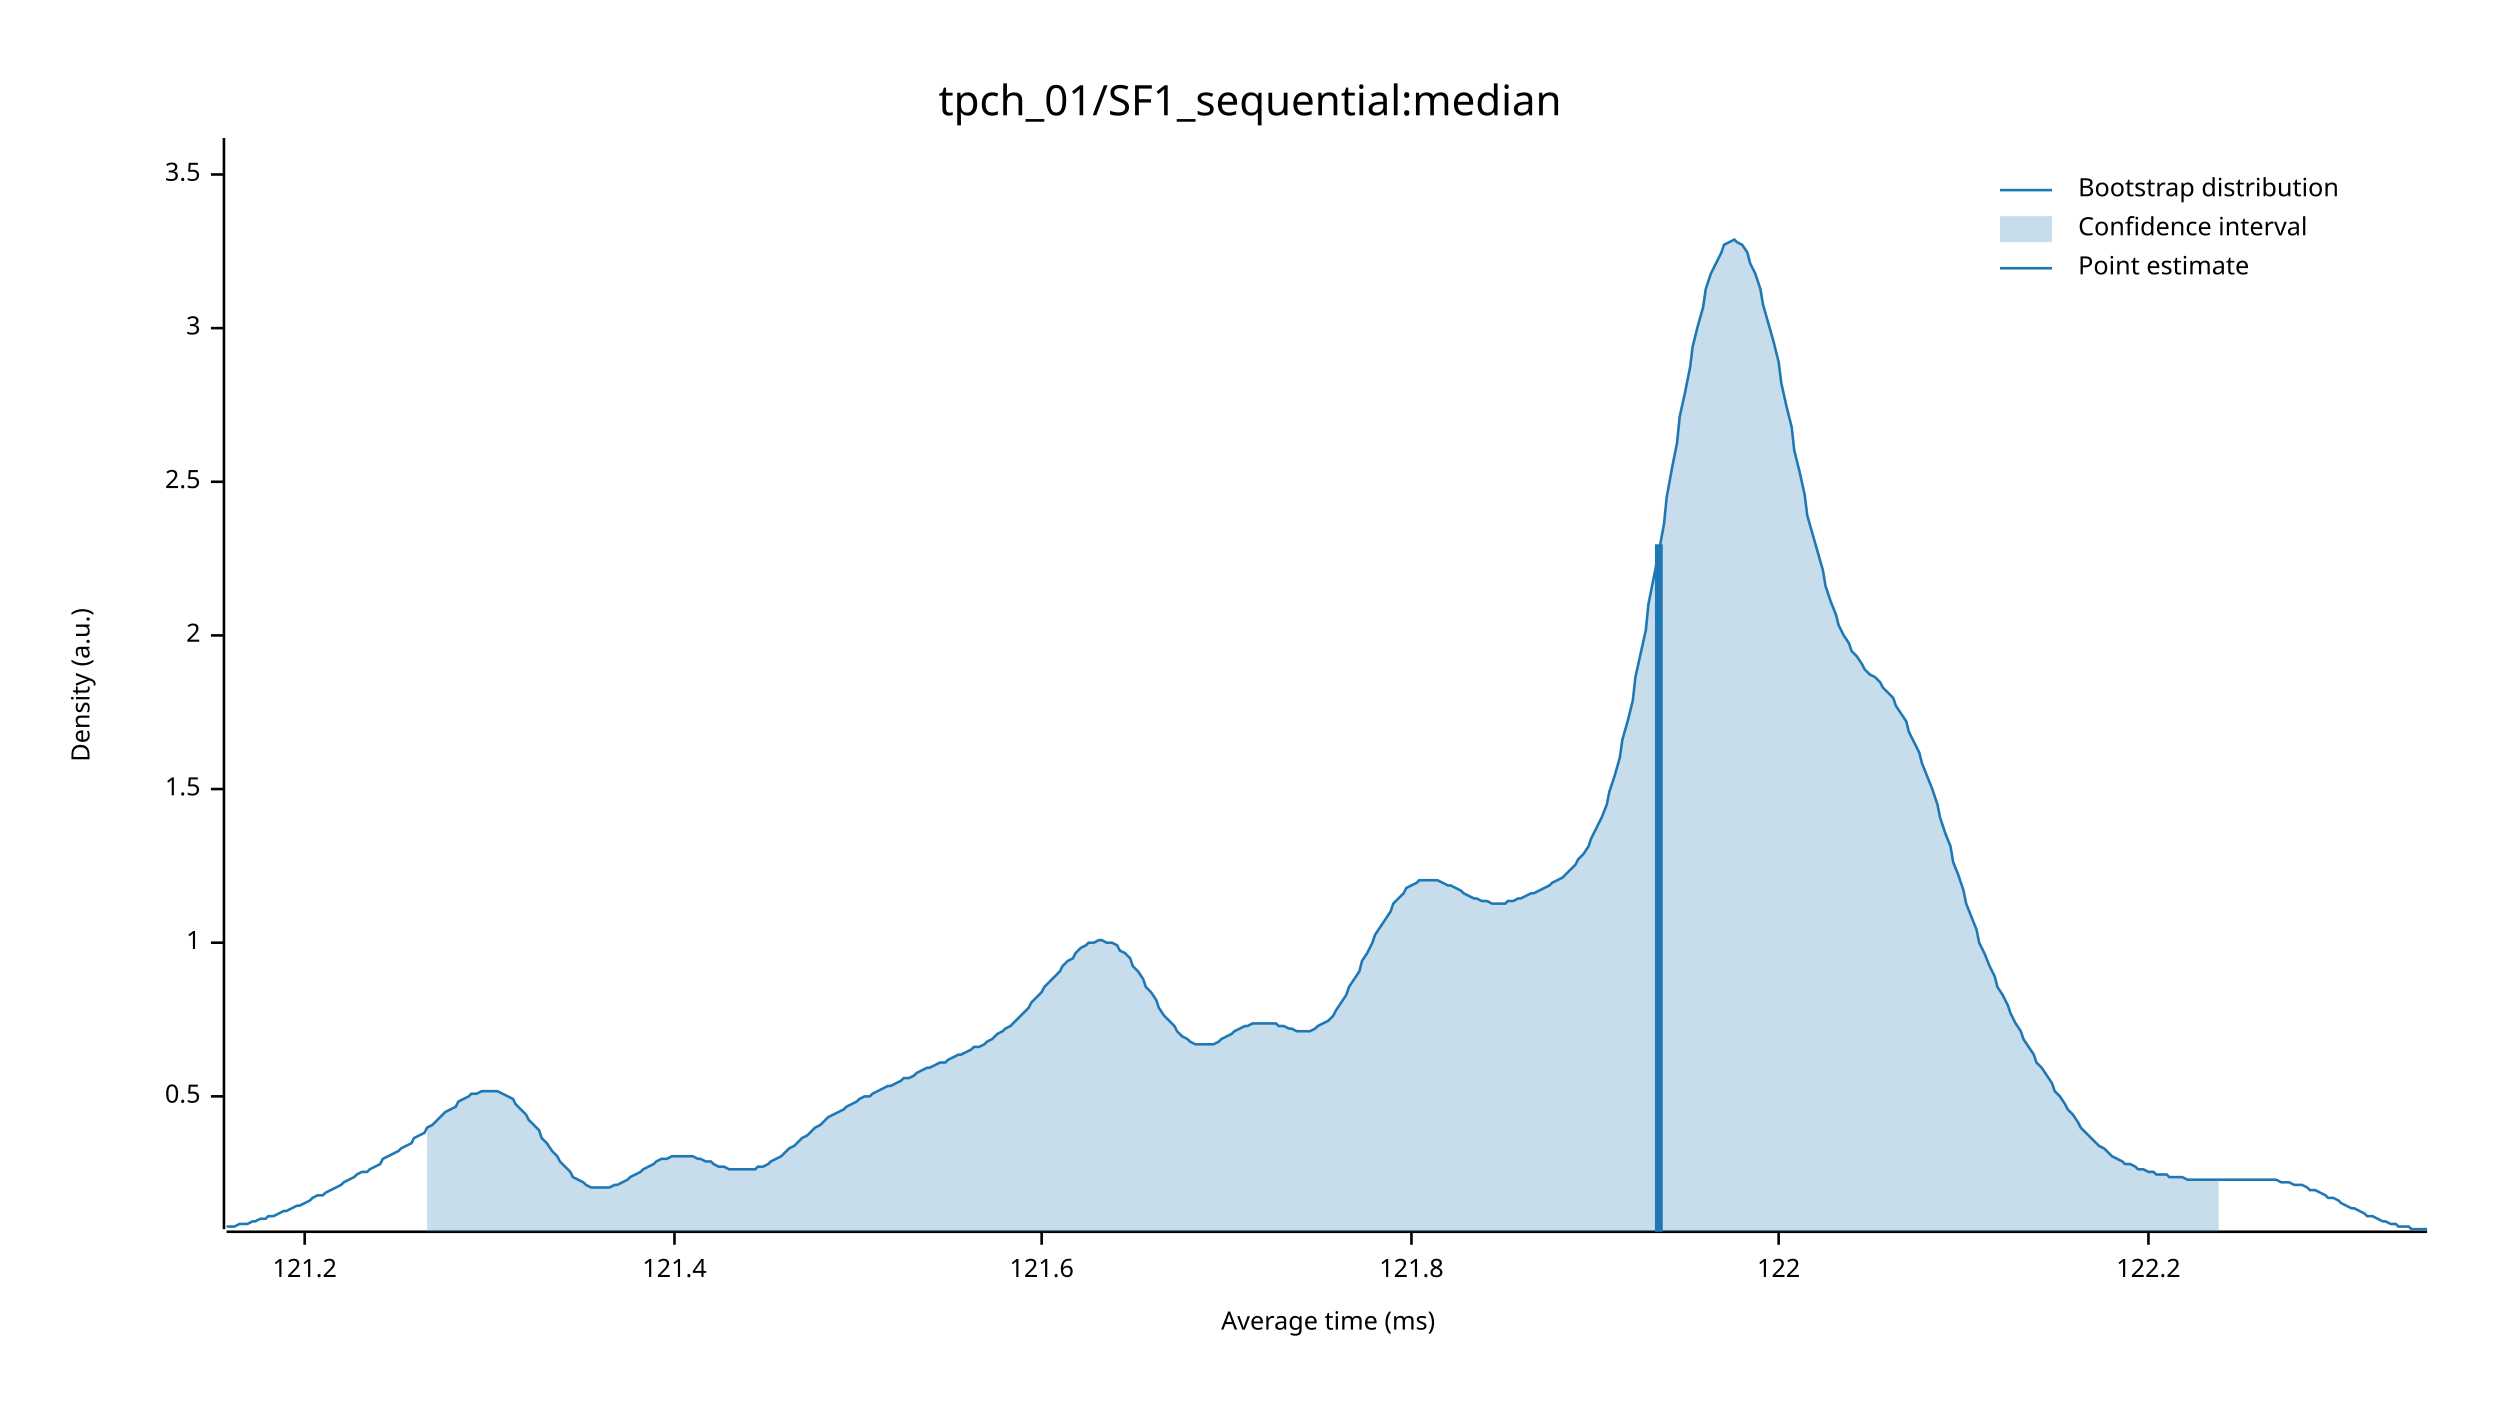
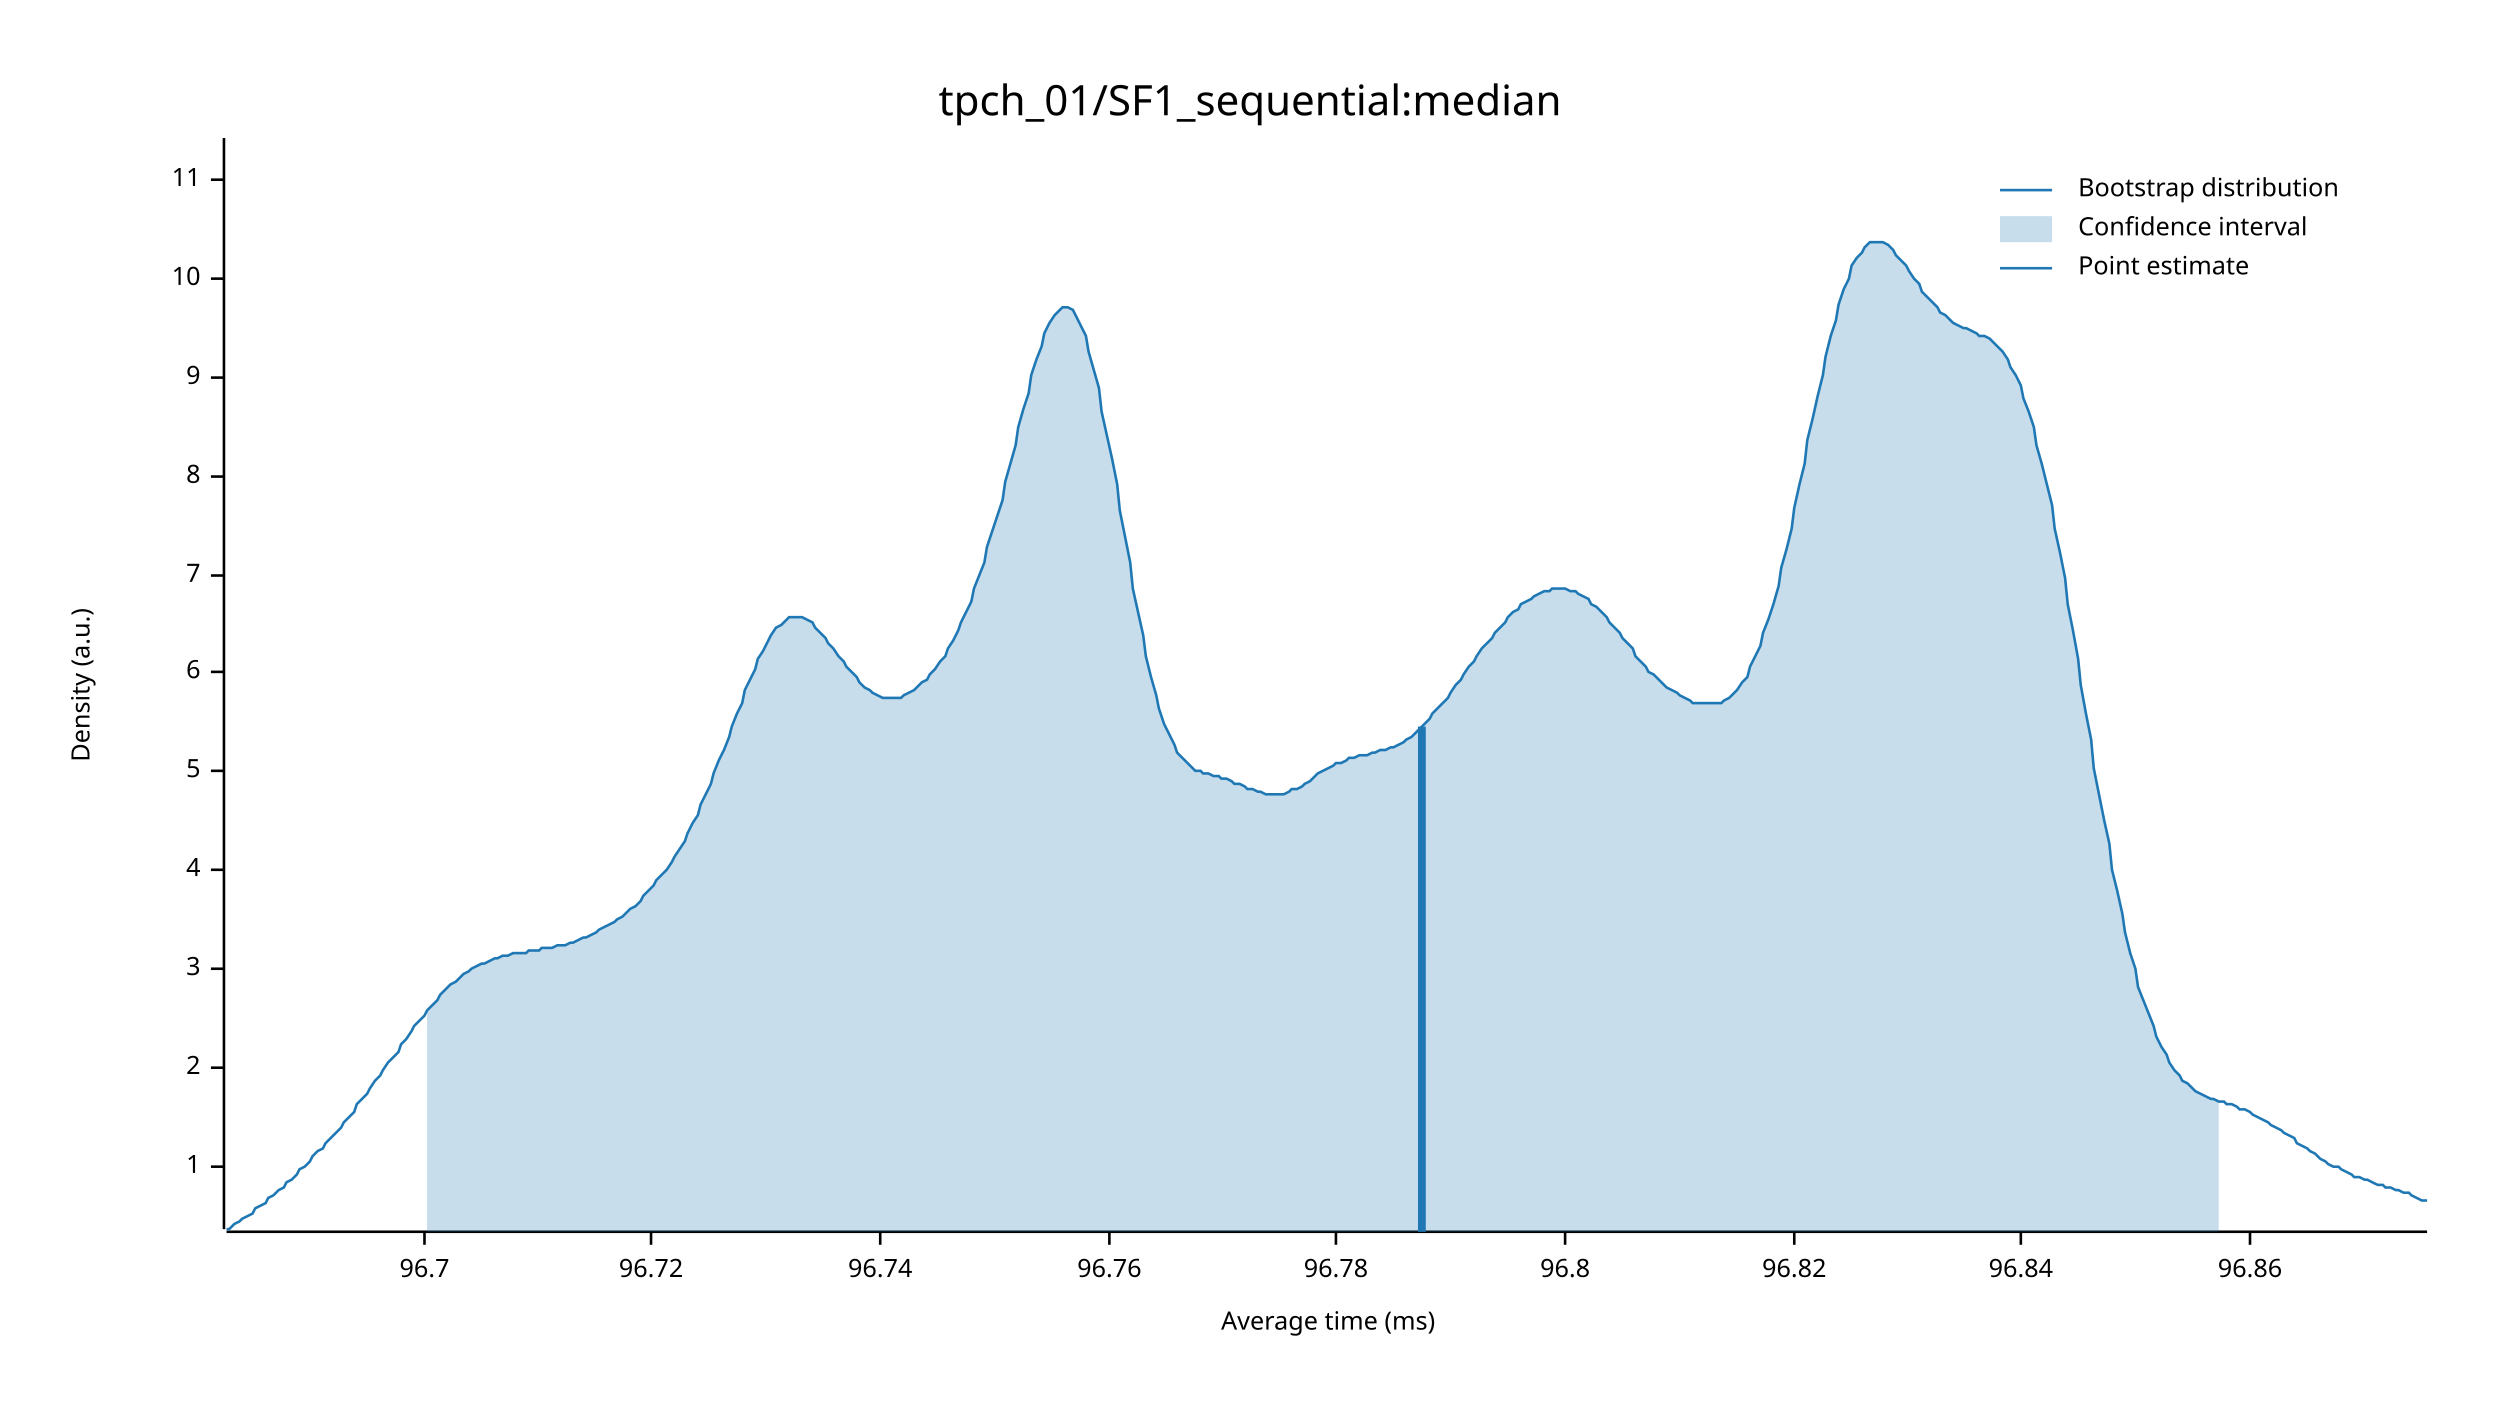
<svg xmlns="http://www.w3.org/2000/svg" width="960" height="540" viewBox="0 0 960 540">
  <text x="480" y="32" dy="0.76em" text-anchor="middle" font-family="sans-serif" font-size="16.129" opacity="1" fill="#000000">
tpch_01/SF1_sequential:median
</text>
  <text x="27" y="263" dy="0.76em" text-anchor="middle" font-family="sans-serif" font-size="9.677" opacity="1" fill="#000000" transform="rotate(270, 27, 263)">
Density (a.u.)
</text>
  <text x="510" y="513" dy="-0.5ex" text-anchor="middle" font-family="sans-serif" font-size="9.677" opacity="1" fill="#000000">
Average time (ms)
</text>
  <polyline fill="none" opacity="1" stroke="#000000" stroke-width="1" points="86,53 86,472 " />
-   <text x="77" y="421" dy="0.5ex" text-anchor="end" font-family="sans-serif" font-size="9.677" opacity="1" fill="#000000">
- 0.5
- </text>
-   <polyline fill="none" opacity="1" stroke="#000000" stroke-width="1" points="81,421 86,421 " />
-   <text x="77" y="362" dy="0.5ex" text-anchor="end" font-family="sans-serif" font-size="9.677" opacity="1" fill="#000000">
+   <text x="77" y="448" dy="0.5ex" text-anchor="end" font-family="sans-serif" font-size="9.677" opacity="1" fill="#000000">
1
</text>
-   <polyline fill="none" opacity="1" stroke="#000000" stroke-width="1" points="81,362 86,362 " />
-   <text x="77" y="303" dy="0.5ex" text-anchor="end" font-family="sans-serif" font-size="9.677" opacity="1" fill="#000000">
- 1.5
- </text>
-   <polyline fill="none" opacity="1" stroke="#000000" stroke-width="1" points="81,303 86,303 " />
-   <text x="77" y="244" dy="0.5ex" text-anchor="end" font-family="sans-serif" font-size="9.677" opacity="1" fill="#000000">
+   <polyline fill="none" opacity="1" stroke="#000000" stroke-width="1" points="81,448 86,448 " />
+   <text x="77" y="410" dy="0.5ex" text-anchor="end" font-family="sans-serif" font-size="9.677" opacity="1" fill="#000000">
2
</text>
-   <polyline fill="none" opacity="1" stroke="#000000" stroke-width="1" points="81,244 86,244 " />
-   <text x="77" y="185" dy="0.5ex" text-anchor="end" font-family="sans-serif" font-size="9.677" opacity="1" fill="#000000">
- 2.5
- </text>
-   <polyline fill="none" opacity="1" stroke="#000000" stroke-width="1" points="81,185 86,185 " />
-   <text x="77" y="126" dy="0.5ex" text-anchor="end" font-family="sans-serif" font-size="9.677" opacity="1" fill="#000000">
+   <polyline fill="none" opacity="1" stroke="#000000" stroke-width="1" points="81,410 86,410 " />
+   <text x="77" y="372" dy="0.5ex" text-anchor="end" font-family="sans-serif" font-size="9.677" opacity="1" fill="#000000">
3
</text>
-   <polyline fill="none" opacity="1" stroke="#000000" stroke-width="1" points="81,126 86,126 " />
-   <text x="77" y="67" dy="0.5ex" text-anchor="end" font-family="sans-serif" font-size="9.677" opacity="1" fill="#000000">
- 3.5
+   <polyline fill="none" opacity="1" stroke="#000000" stroke-width="1" points="81,372 86,372 " />
+   <text x="77" y="334" dy="0.5ex" text-anchor="end" font-family="sans-serif" font-size="9.677" opacity="1" fill="#000000">
+ 4
</text>
-   <polyline fill="none" opacity="1" stroke="#000000" stroke-width="1" points="81,67 86,67 " />
+   <polyline fill="none" opacity="1" stroke="#000000" stroke-width="1" points="81,334 86,334 " />
+   <text x="77" y="296" dy="0.5ex" text-anchor="end" font-family="sans-serif" font-size="9.677" opacity="1" fill="#000000">
+ 5
+ </text>
+   <polyline fill="none" opacity="1" stroke="#000000" stroke-width="1" points="81,296 86,296 " />
+   <text x="77" y="258" dy="0.5ex" text-anchor="end" font-family="sans-serif" font-size="9.677" opacity="1" fill="#000000">
+ 6
+ </text>
+   <polyline fill="none" opacity="1" stroke="#000000" stroke-width="1" points="81,258 86,258 " />
+   <text x="77" y="221" dy="0.5ex" text-anchor="end" font-family="sans-serif" font-size="9.677" opacity="1" fill="#000000">
+ 7
+ </text>
+   <polyline fill="none" opacity="1" stroke="#000000" stroke-width="1" points="81,221 86,221 " />
+   <text x="77" y="183" dy="0.5ex" text-anchor="end" font-family="sans-serif" font-size="9.677" opacity="1" fill="#000000">
+ 8
+ </text>
+   <polyline fill="none" opacity="1" stroke="#000000" stroke-width="1" points="81,183 86,183 " />
+   <text x="77" y="145" dy="0.5ex" text-anchor="end" font-family="sans-serif" font-size="9.677" opacity="1" fill="#000000">
+ 9
+ </text>
+   <polyline fill="none" opacity="1" stroke="#000000" stroke-width="1" points="81,145 86,145 " />
+   <text x="77" y="107" dy="0.5ex" text-anchor="end" font-family="sans-serif" font-size="9.677" opacity="1" fill="#000000">
+ 10
+ </text>
+   <polyline fill="none" opacity="1" stroke="#000000" stroke-width="1" points="81,107 86,107 " />
+   <text x="77" y="69" dy="0.5ex" text-anchor="end" font-family="sans-serif" font-size="9.677" opacity="1" fill="#000000">
+ 11
+ </text>
+   <polyline fill="none" opacity="1" stroke="#000000" stroke-width="1" points="81,69 86,69 " />
  <polyline fill="none" opacity="1" stroke="#000000" stroke-width="1" points="87,473 932,473 " />
-   <text x="117" y="483" dy="0.76em" text-anchor="middle" font-family="sans-serif" font-size="9.677" opacity="1" fill="#000000">
- 121.2
+   <text x="163" y="483" dy="0.76em" text-anchor="middle" font-family="sans-serif" font-size="9.677" opacity="1" fill="#000000">
+ 96.7
</text>
-   <polyline fill="none" opacity="1" stroke="#000000" stroke-width="1" points="117,473 117,478 " />
-   <text x="259" y="483" dy="0.76em" text-anchor="middle" font-family="sans-serif" font-size="9.677" opacity="1" fill="#000000">
- 121.4
+   <polyline fill="none" opacity="1" stroke="#000000" stroke-width="1" points="163,473 163,478 " />
+   <text x="250" y="483" dy="0.76em" text-anchor="middle" font-family="sans-serif" font-size="9.677" opacity="1" fill="#000000">
+ 96.72
</text>
-   <polyline fill="none" opacity="1" stroke="#000000" stroke-width="1" points="259,473 259,478 " />
-   <text x="400" y="483" dy="0.76em" text-anchor="middle" font-family="sans-serif" font-size="9.677" opacity="1" fill="#000000">
- 121.6
+   <polyline fill="none" opacity="1" stroke="#000000" stroke-width="1" points="250,473 250,478 " />
+   <text x="338" y="483" dy="0.76em" text-anchor="middle" font-family="sans-serif" font-size="9.677" opacity="1" fill="#000000">
+ 96.74
</text>
-   <polyline fill="none" opacity="1" stroke="#000000" stroke-width="1" points="400,473 400,478 " />
-   <text x="542" y="483" dy="0.76em" text-anchor="middle" font-family="sans-serif" font-size="9.677" opacity="1" fill="#000000">
- 121.8
+   <polyline fill="none" opacity="1" stroke="#000000" stroke-width="1" points="338,473 338,478 " />
+   <text x="426" y="483" dy="0.76em" text-anchor="middle" font-family="sans-serif" font-size="9.677" opacity="1" fill="#000000">
+ 96.76
</text>
-   <polyline fill="none" opacity="1" stroke="#000000" stroke-width="1" points="542,473 542,478 " />
-   <text x="683" y="483" dy="0.76em" text-anchor="middle" font-family="sans-serif" font-size="9.677" opacity="1" fill="#000000">
- 122
+   <polyline fill="none" opacity="1" stroke="#000000" stroke-width="1" points="426,473 426,478 " />
+   <text x="513" y="483" dy="0.76em" text-anchor="middle" font-family="sans-serif" font-size="9.677" opacity="1" fill="#000000">
+ 96.78
</text>
-   <polyline fill="none" opacity="1" stroke="#000000" stroke-width="1" points="683,473 683,478 " />
-   <text x="825" y="483" dy="0.76em" text-anchor="middle" font-family="sans-serif" font-size="9.677" opacity="1" fill="#000000">
- 122.2
+   <polyline fill="none" opacity="1" stroke="#000000" stroke-width="1" points="513,473 513,478 " />
+   <text x="601" y="483" dy="0.76em" text-anchor="middle" font-family="sans-serif" font-size="9.677" opacity="1" fill="#000000">
+ 96.8
</text>
-   <polyline fill="none" opacity="1" stroke="#000000" stroke-width="1" points="825,473 825,478 " />
-   <polyline fill="none" opacity="1" stroke="#1F78B4" stroke-width="1" points="87,471 88,471 90,471 92,470 93,470 95,470 97,469 98,469 100,468 102,468 103,467 105,467 107,466 109,465 110,465 112,464 114,463 115,463 117,462 119,461 120,460 122,459 124,459 125,458 127,457 129,456 131,455 132,454 134,453 136,452 137,451 139,450 141,450 142,449 144,448 146,447 147,445 149,444 151,443 153,442 154,441 156,440 158,439 159,437 161,436 163,435 164,433 166,432 168,430 169,429 171,427 173,426 175,425 176,423 178,422 180,421 181,420 183,420 185,419 186,419 188,419 190,419 191,419 193,420 195,421 197,422 198,424 200,426 202,428 203,430 205,432 207,434 208,437 210,439 212,442 214,444 215,446 217,448 219,450 220,452 222,453 224,454 225,455 227,456 229,456 230,456 232,456 234,456 236,455 237,455 239,454 241,453 242,452 244,451 246,450 247,449 249,448 251,447 252,446 254,445 256,445 258,444 259,444 261,444 263,444 264,444 266,444 268,445 269,445 271,446 273,446 274,447 276,448 278,448 280,449 281,449 283,449 285,449 286,449 288,449 290,449 291,448 293,448 295,447 296,446 298,445 300,444 302,442 303,441 305,440 307,438 308,437 310,436 312,434 313,433 315,432 317,430 318,429 320,428 322,427 324,426 325,425 327,424 329,423 330,422 332,421 334,421 335,420 337,419 339,418 341,417 342,417 344,416 346,415 347,414 349,414 351,413 352,412 354,411 356,410 357,410 359,409 361,408 363,408 364,407 366,406 368,405 369,405 371,404 373,403 374,402 376,402 378,401 379,400 381,399 383,397 385,396 386,395 388,394 390,392 391,391 393,389 395,387 396,385 398,383 400,381 401,379 403,377 405,375 407,373 408,371 410,369 412,368 413,366 415,364 417,363 418,362 420,362 422,361 423,361 425,362 427,362 429,363 430,365 432,366 434,368 435,371 437,373 439,376 440,379 442,381 444,384 445,387 447,390 449,392 451,394 452,396 454,398 456,399 457,400 459,401 461,401 462,401 464,401 466,401 468,400 469,399 471,398 473,397 474,396 476,395 478,394 479,394 481,393 483,393 484,393 486,393 488,393 490,393 491,394 493,394 495,395 496,395 498,396 500,396 501,396 503,396 505,395 506,394 508,393 510,392 512,390 513,388 515,385 517,382 518,379 520,376 522,373 523,369 525,366 527,362 528,359 530,356 532,353 534,350 535,347 537,345 539,343 540,341 542,340 544,339 545,338 547,338 549,338 550,338 552,338 554,339 556,340 557,340 559,341 561,342 562,343 564,344 566,345 567,345 569,346 571,346 573,347 574,347 576,347 578,347 579,346 581,346 583,345 584,345 586,344 588,343 589,343 591,342 593,341 595,340 596,339 598,338 600,337 601,336 603,334 605,332 606,330 608,328 610,325 611,322 613,318 615,314 617,309 618,304 620,298 622,291 623,284 625,277 627,269 628,260 630,251 632,242 633,232 635,222 637,212 639,201 640,191 642,180 644,170 645,160 647,151 649,141 650,133 652,125 654,118 655,111 657,105 659,101 661,97 662,94 664,93 666,92 667,93 669,94 671,97 672,101 674,105 676,111 677,117 679,124 681,131 683,139 684,147 686,156 688,164 689,173 691,181 693,190 694,198 696,205 698,212 700,219 701,225 703,231 705,236 706,240 708,244 710,247 711,250 713,252 715,255 716,257 718,259 720,260 722,262 723,264 725,266 727,268 728,271 730,274 732,277 733,281 735,285 737,289 738,293 740,298 742,303 744,309 745,314 747,320 749,325 750,331 752,336 754,342 755,347 757,352 759,357 760,362 762,366 764,371 766,375 767,379 769,382 771,386 772,389 774,393 776,396 777,399 779,402 781,405 782,408 784,410 786,413 788,416 789,419 791,421 793,424 794,426 796,428 798,431 799,433 801,435 803,437 804,438 806,440 808,441 810,443 811,444 813,445 815,446 816,447 818,447 820,448 821,449 823,449 825,450 827,450 828,451 830,451 832,451 833,452 835,452 837,452 838,452 840,453 842,453 843,453 845,453 847,453 849,453 850,453 852,453 854,453 855,453 857,453 859,453 860,453 862,453 864,453 865,453 867,453 869,453 871,453 872,453 874,453 876,454 877,454 879,454 881,455 882,455 884,455 886,456 887,457 889,457 891,458 893,459 894,460 896,460 898,461 899,462 901,463 903,464 904,464 906,465 908,466 909,467 911,467 913,468 915,469 916,469 918,470 920,470 921,471 923,471 925,471 926,472 928,472 930,472 932,472 " />
-   <polygon opacity="0.25" fill="#1F78B4" points="164,433 166,432 168,430 169,429 171,427 173,426 175,425 176,423 178,422 180,421 181,420 183,420 185,419 186,419 188,419 190,419 191,419 193,420 195,421 197,422 198,424 200,426 202,428 203,430 205,432 207,434 208,437 210,439 212,442 214,444 215,446 217,448 219,450 220,452 222,453 224,454 225,455 227,456 229,456 230,456 232,456 234,456 236,455 237,455 239,454 241,453 242,452 244,451 246,450 247,449 249,448 251,447 252,446 254,445 256,445 258,444 259,444 261,444 263,444 264,444 266,444 268,445 269,445 271,446 273,446 274,447 276,448 278,448 280,449 281,449 283,449 285,449 286,449 288,449 290,449 291,448 293,448 295,447 296,446 298,445 300,444 302,442 303,441 305,440 307,438 308,437 310,436 312,434 313,433 315,432 317,430 318,429 320,428 322,427 324,426 325,425 327,424 329,423 330,422 332,421 334,421 335,420 337,419 339,418 341,417 342,417 344,416 346,415 347,414 349,414 351,413 352,412 354,411 356,410 357,410 359,409 361,408 363,408 364,407 366,406 368,405 369,405 371,404 373,403 374,402 376,402 378,401 379,400 381,399 383,397 385,396 386,395 388,394 390,392 391,391 393,389 395,387 396,385 398,383 400,381 401,379 403,377 405,375 407,373 408,371 410,369 412,368 413,366 415,364 417,363 418,362 420,362 422,361 423,361 425,362 427,362 429,363 430,365 432,366 434,368 435,371 437,373 439,376 440,379 442,381 444,384 445,387 447,390 449,392 451,394 452,396 454,398 456,399 457,400 459,401 461,401 462,401 464,401 466,401 468,400 469,399 471,398 473,397 474,396 476,395 478,394 479,394 481,393 483,393 484,393 486,393 488,393 490,393 491,394 493,394 495,395 496,395 498,396 500,396 501,396 503,396 505,395 506,394 508,393 510,392 512,390 513,388 515,385 517,382 518,379 520,376 522,373 523,369 525,366 527,362 528,359 530,356 532,353 534,350 535,347 537,345 539,343 540,341 542,340 544,339 545,338 547,338 549,338 550,338 552,338 554,339 556,340 557,340 559,341 561,342 562,343 564,344 566,345 567,345 569,346 571,346 573,347 574,347 576,347 578,347 579,346 581,346 583,345 584,345 586,344 588,343 589,343 591,342 593,341 595,340 596,339 598,338 600,337 601,336 603,334 605,332 606,330 608,328 610,325 611,322 613,318 615,314 617,309 618,304 620,298 622,291 623,284 625,277 627,269 628,260 630,251 632,242 633,232 635,222 637,212 639,201 640,191 642,180 644,170 645,160 647,151 649,141 650,133 652,125 654,118 655,111 657,105 659,101 661,97 662,94 664,93 666,92 667,93 669,94 671,97 672,101 674,105 676,111 677,117 679,124 681,131 683,139 684,147 686,156 688,164 689,173 691,181 693,190 694,198 696,205 698,212 700,219 701,225 703,231 705,236 706,240 708,244 710,247 711,250 713,252 715,255 716,257 718,259 720,260 722,262 723,264 725,266 727,268 728,271 730,274 732,277 733,281 735,285 737,289 738,293 740,298 742,303 744,309 745,314 747,320 749,325 750,331 752,336 754,342 755,347 757,352 759,357 760,362 762,366 764,371 766,375 767,379 769,382 771,386 772,389 774,393 776,396 777,399 779,402 781,405 782,408 784,410 786,413 788,416 789,419 791,421 793,424 794,426 796,428 798,431 799,433 801,435 803,437 804,438 806,440 808,441 810,443 811,444 813,445 815,446 816,447 818,447 820,448 821,449 823,449 825,450 827,450 828,451 830,451 832,451 833,452 835,452 837,452 838,452 840,453 842,453 843,453 845,453 847,453 849,453 850,453 852,453 852,473 164,473 " />
-   <polyline fill="none" opacity="1" stroke="#1F78B4" stroke-width="3" points="637,473 637,209 " />
+   <polyline fill="none" opacity="1" stroke="#000000" stroke-width="1" points="601,473 601,478 " />
+   <text x="689" y="483" dy="0.76em" text-anchor="middle" font-family="sans-serif" font-size="9.677" opacity="1" fill="#000000">
+ 96.82
+ </text>
+   <polyline fill="none" opacity="1" stroke="#000000" stroke-width="1" points="689,473 689,478 " />
+   <text x="776" y="483" dy="0.76em" text-anchor="middle" font-family="sans-serif" font-size="9.677" opacity="1" fill="#000000">
+ 96.84
+ </text>
+   <polyline fill="none" opacity="1" stroke="#000000" stroke-width="1" points="776,473 776,478 " />
+   <text x="864" y="483" dy="0.76em" text-anchor="middle" font-family="sans-serif" font-size="9.677" opacity="1" fill="#000000">
+ 96.86
+ </text>
+   <polyline fill="none" opacity="1" stroke="#000000" stroke-width="1" points="864,473 864,478 " />
+   <polyline fill="none" opacity="1" stroke="#1F78B4" stroke-width="1" points="87,472 88,472 90,470 92,469 93,468 95,467 97,466 98,464 100,463 102,462 103,460 105,459 107,457 109,456 110,454 112,453 114,451 115,449 117,448 119,446 120,444 122,442 124,441 125,439 127,437 129,435 131,433 132,431 134,429 136,427 137,424 139,422 141,420 142,418 144,415 146,413 147,411 149,408 151,406 153,404 154,401 156,399 158,396 159,394 161,392 163,390 164,388 166,386 168,384 169,382 171,380 173,378 175,377 176,376 178,374 180,373 181,372 183,371 185,370 186,370 188,369 190,368 191,368 193,367 195,367 197,366 198,366 200,366 202,366 203,365 205,365 207,365 208,364 210,364 212,364 214,363 215,363 217,363 219,362 220,362 222,361 224,360 225,360 227,359 229,358 230,357 232,356 234,355 236,354 237,353 239,352 241,350 242,349 244,348 246,346 247,344 249,342 251,340 252,338 254,336 256,334 258,331 259,329 261,326 263,323 264,320 266,316 268,313 269,309 271,305 273,301 274,297 276,292 278,288 280,283 281,279 283,274 285,270 286,265 288,261 290,257 291,253 293,250 295,246 296,244 298,241 300,240 302,238 303,237 305,237 307,237 308,237 310,238 312,239 313,241 315,243 317,245 318,247 320,249 322,252 324,254 325,256 327,258 329,260 330,262 332,264 334,265 335,266 337,267 339,268 341,268 342,268 344,268 346,268 347,267 349,266 351,265 352,264 354,262 356,261 357,259 359,257 361,254 363,252 364,249 366,246 368,242 369,239 371,235 373,231 374,226 376,221 378,216 379,210 381,204 383,198 385,192 386,185 388,178 390,171 391,164 393,157 395,151 396,144 398,138 400,133 401,128 403,124 405,121 407,119 408,118 410,118 412,119 413,121 415,125 417,129 418,135 420,142 422,149 423,158 425,167 427,176 429,186 430,196 432,206 434,216 435,226 437,235 439,244 440,252 442,260 444,267 445,272 447,278 449,282 451,286 452,289 454,291 456,293 457,294 459,296 461,296 462,297 464,297 466,298 468,298 469,299 471,299 473,300 474,301 476,301 478,302 479,303 481,303 483,304 484,304 486,305 488,305 490,305 491,305 493,305 495,304 496,303 498,303 500,302 501,301 503,300 505,298 506,297 508,296 510,295 512,294 513,293 515,293 517,292 518,291 520,291 522,290 523,290 525,290 527,289 528,289 530,288 532,288 534,287 535,287 537,286 539,285 540,284 542,283 544,281 545,280 547,278 549,276 550,274 552,272 554,270 556,268 557,266 559,263 561,261 562,259 564,256 566,254 567,252 569,249 571,247 573,245 574,243 576,241 578,239 579,237 581,235 583,234 584,232 586,231 588,230 589,229 591,228 593,227 595,227 596,226 598,226 600,226 601,226 603,227 605,227 606,228 608,229 610,230 611,232 613,233 615,235 617,237 618,239 620,241 622,243 623,245 625,247 627,249 628,252 630,254 632,256 633,258 635,259 637,261 639,263 640,264 642,265 644,266 645,267 647,268 649,269 650,270 652,270 654,270 655,270 657,270 659,270 661,270 662,269 664,268 666,266 667,265 669,262 671,260 672,256 674,252 676,248 677,243 679,238 681,232 683,225 684,218 686,211 688,203 689,195 691,186 693,178 694,169 696,161 698,152 700,144 701,137 703,129 705,123 706,117 708,111 710,107 711,102 713,99 715,97 716,95 718,93 720,93 722,93 723,93 725,94 727,96 728,98 730,100 732,102 733,104 735,107 737,109 738,112 740,114 742,116 744,118 745,120 747,121 749,123 750,124 752,125 754,126 755,126 757,127 759,128 760,129 762,129 764,130 766,132 767,133 769,135 771,138 772,141 774,144 776,148 777,153 779,158 781,164 782,171 784,178 786,186 788,194 789,203 791,212 793,222 794,232 796,242 798,253 799,263 801,274 803,284 804,295 806,305 808,315 810,324 811,334 813,342 815,351 816,358 818,366 820,372 821,379 823,384 825,389 827,394 828,398 830,402 832,405 833,408 835,411 837,413 838,415 840,416 842,418 843,419 845,420 847,421 849,422 850,422 852,423 854,423 855,424 857,424 859,425 860,426 862,426 864,427 865,428 867,429 869,430 871,431 872,432 874,433 876,434 877,435 879,436 881,437 882,439 884,440 886,441 887,442 889,443 891,445 893,446 894,447 896,448 898,448 899,449 901,450 903,451 904,452 906,452 908,453 909,453 911,454 913,455 915,455 916,456 918,456 920,457 921,457 923,458 925,458 926,459 928,460 930,461 932,461 " />
+   <polygon opacity="0.25" fill="#1F78B4" points="164,388 166,386 168,384 169,382 171,380 173,378 175,377 176,376 178,374 180,373 181,372 183,371 185,370 186,370 188,369 190,368 191,368 193,367 195,367 197,366 198,366 200,366 202,366 203,365 205,365 207,365 208,364 210,364 212,364 214,363 215,363 217,363 219,362 220,362 222,361 224,360 225,360 227,359 229,358 230,357 232,356 234,355 236,354 237,353 239,352 241,350 242,349 244,348 246,346 247,344 249,342 251,340 252,338 254,336 256,334 258,331 259,329 261,326 263,323 264,320 266,316 268,313 269,309 271,305 273,301 274,297 276,292 278,288 280,283 281,279 283,274 285,270 286,265 288,261 290,257 291,253 293,250 295,246 296,244 298,241 300,240 302,238 303,237 305,237 307,237 308,237 310,238 312,239 313,241 315,243 317,245 318,247 320,249 322,252 324,254 325,256 327,258 329,260 330,262 332,264 334,265 335,266 337,267 339,268 341,268 342,268 344,268 346,268 347,267 349,266 351,265 352,264 354,262 356,261 357,259 359,257 361,254 363,252 364,249 366,246 368,242 369,239 371,235 373,231 374,226 376,221 378,216 379,210 381,204 383,198 385,192 386,185 388,178 390,171 391,164 393,157 395,151 396,144 398,138 400,133 401,128 403,124 405,121 407,119 408,118 410,118 412,119 413,121 415,125 417,129 418,135 420,142 422,149 423,158 425,167 427,176 429,186 430,196 432,206 434,216 435,226 437,235 439,244 440,252 442,260 444,267 445,272 447,278 449,282 451,286 452,289 454,291 456,293 457,294 459,296 461,296 462,297 464,297 466,298 468,298 469,299 471,299 473,300 474,301 476,301 478,302 479,303 481,303 483,304 484,304 486,305 488,305 490,305 491,305 493,305 495,304 496,303 498,303 500,302 501,301 503,300 505,298 506,297 508,296 510,295 512,294 513,293 515,293 517,292 518,291 520,291 522,290 523,290 525,290 527,289 528,289 530,288 532,288 534,287 535,287 537,286 539,285 540,284 542,283 544,281 545,280 547,278 549,276 550,274 552,272 554,270 556,268 557,266 559,263 561,261 562,259 564,256 566,254 567,252 569,249 571,247 573,245 574,243 576,241 578,239 579,237 581,235 583,234 584,232 586,231 588,230 589,229 591,228 593,227 595,227 596,226 598,226 600,226 601,226 603,227 605,227 606,228 608,229 610,230 611,232 613,233 615,235 617,237 618,239 620,241 622,243 623,245 625,247 627,249 628,252 630,254 632,256 633,258 635,259 637,261 639,263 640,264 642,265 644,266 645,267 647,268 649,269 650,270 652,270 654,270 655,270 657,270 659,270 661,270 662,269 664,268 666,266 667,265 669,262 671,260 672,256 674,252 676,248 677,243 679,238 681,232 683,225 684,218 686,211 688,203 689,195 691,186 693,178 694,169 696,161 698,152 700,144 701,137 703,129 705,123 706,117 708,111 710,107 711,102 713,99 715,97 716,95 718,93 720,93 722,93 723,93 725,94 727,96 728,98 730,100 732,102 733,104 735,107 737,109 738,112 740,114 742,116 744,118 745,120 747,121 749,123 750,124 752,125 754,126 755,126 757,127 759,128 760,129 762,129 764,130 766,132 767,133 769,135 771,138 772,141 774,144 776,148 777,153 779,158 781,164 782,171 784,178 786,186 788,194 789,203 791,212 793,222 794,232 796,242 798,253 799,263 801,274 803,284 804,295 806,305 808,315 810,324 811,334 813,342 815,351 816,358 818,366 820,372 821,379 823,384 825,389 827,394 828,398 830,402 832,405 833,408 835,411 837,413 838,415 840,416 842,418 843,419 845,420 847,421 849,422 850,422 852,423 852,473 164,473 " />
+   <polyline fill="none" opacity="1" stroke="#1F78B4" stroke-width="3" points="546,473 546,279 " />
  <text x="798" y="68" dy="0.76em" text-anchor="start" font-family="sans-serif" font-size="9.677" opacity="1" fill="#000000">
Bootstrap distribution
</text>
  <text x="798" y="83" dy="0.76em" text-anchor="start" font-family="sans-serif" font-size="9.677" opacity="1" fill="#000000">
Confidence interval
</text>
  <text x="798" y="98" dy="0.76em" text-anchor="start" font-family="sans-serif" font-size="9.677" opacity="1" fill="#000000">
Point estimate
</text>
  <polyline fill="none" opacity="1" stroke="#1F78B4" stroke-width="1" points="768,73 788,73 " />
  <rect x="768" y="83" width="20" height="10" opacity="0.25" fill="#1F78B4" stroke="none" />
  <polyline fill="none" opacity="1" stroke="#1F78B4" stroke-width="1" points="768,103 788,103 " />
</svg>
